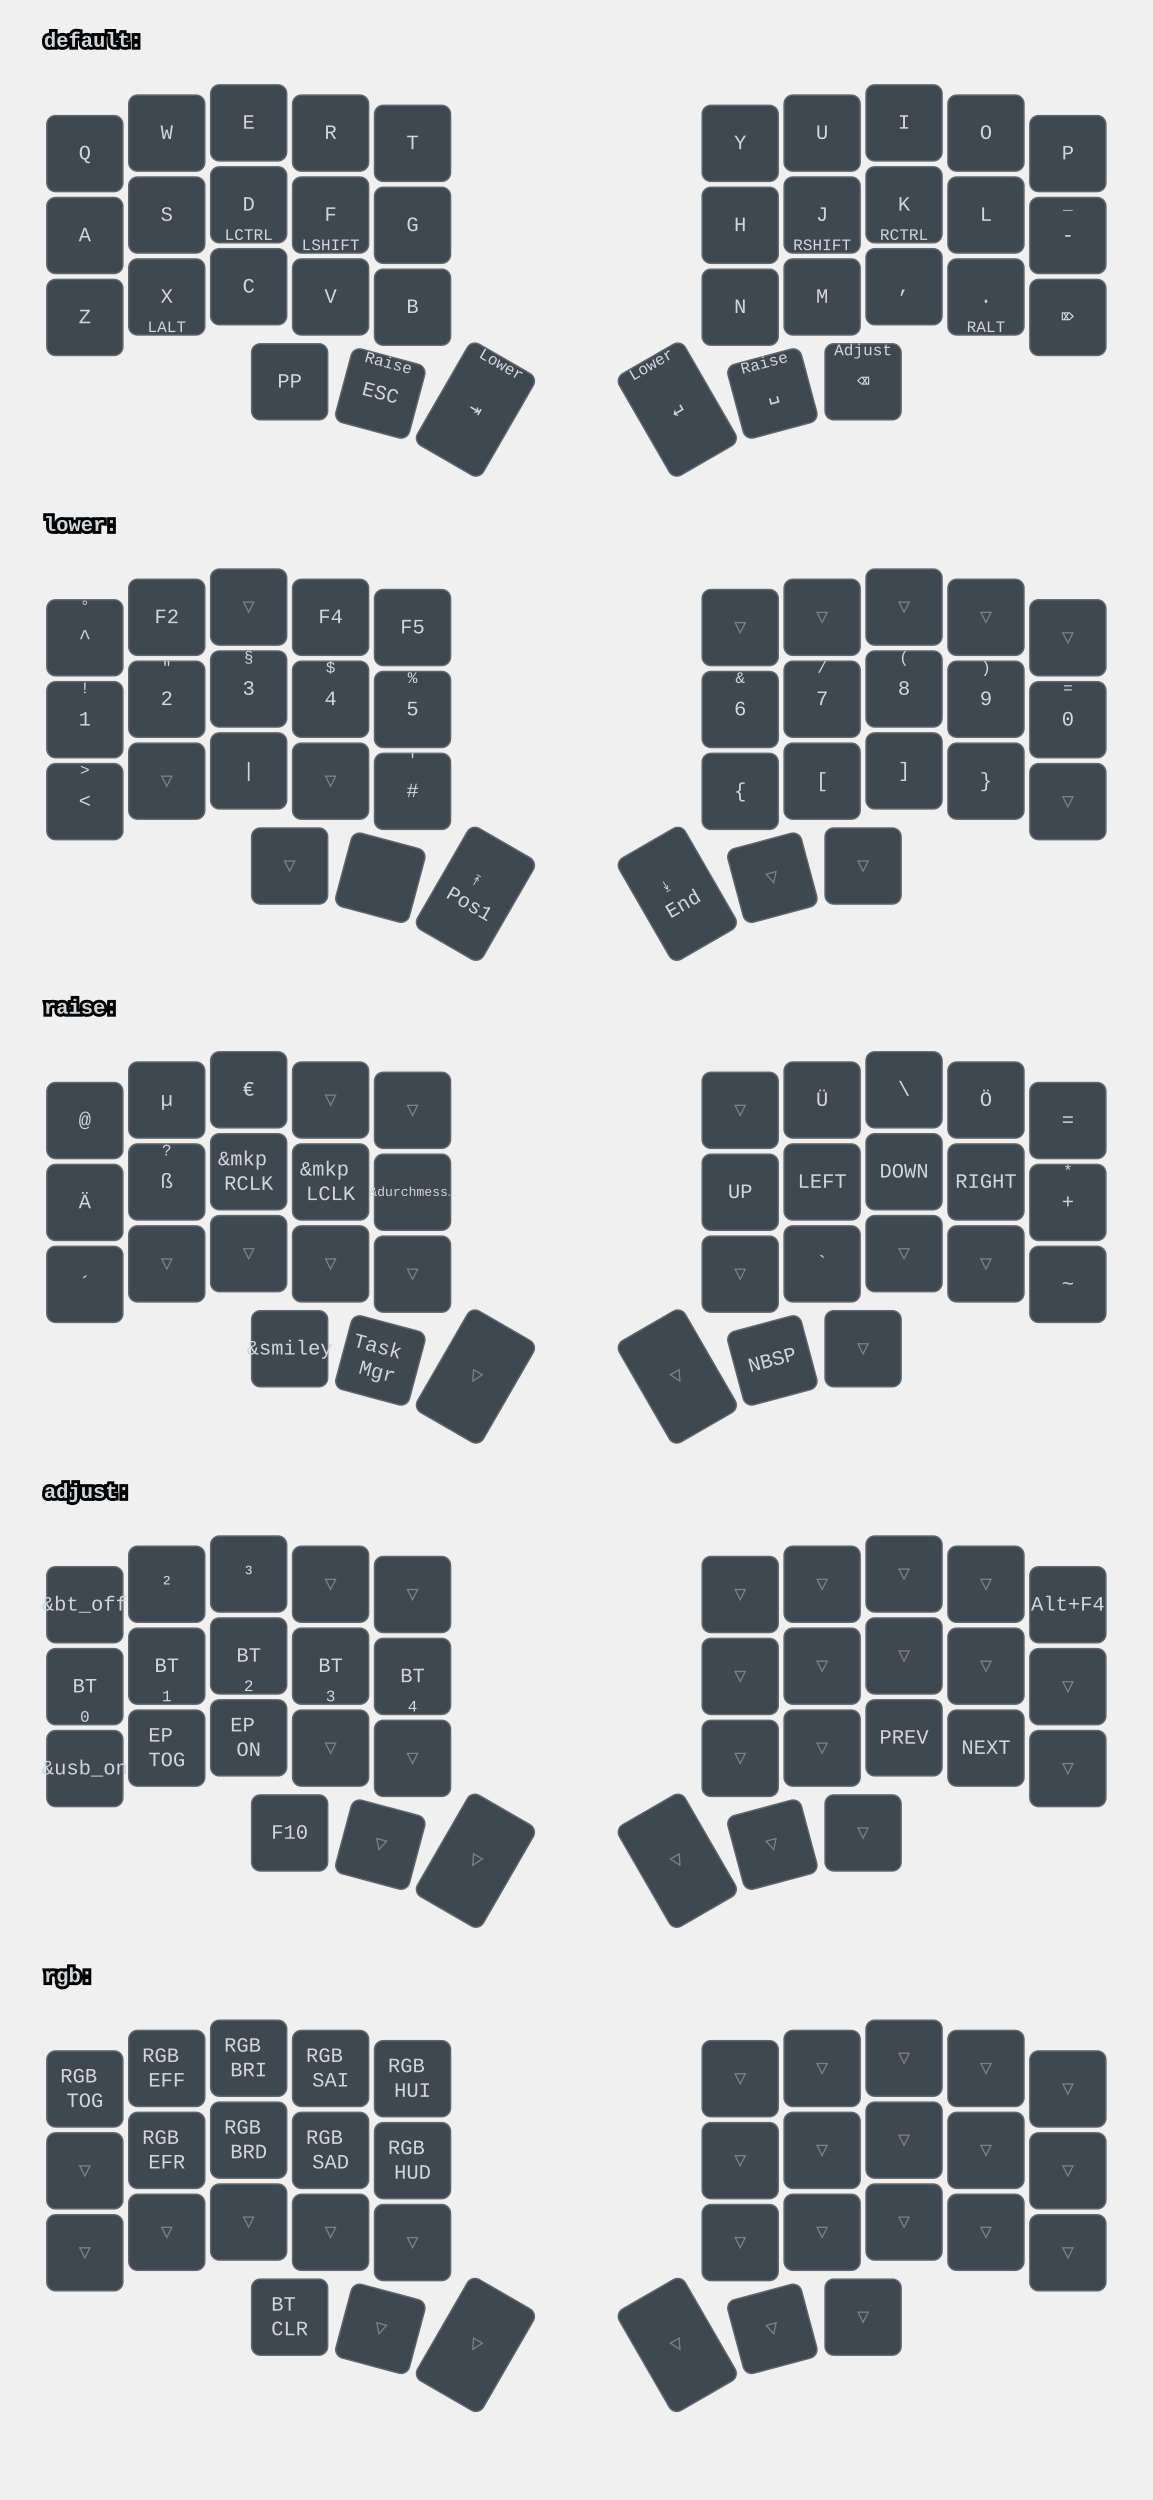
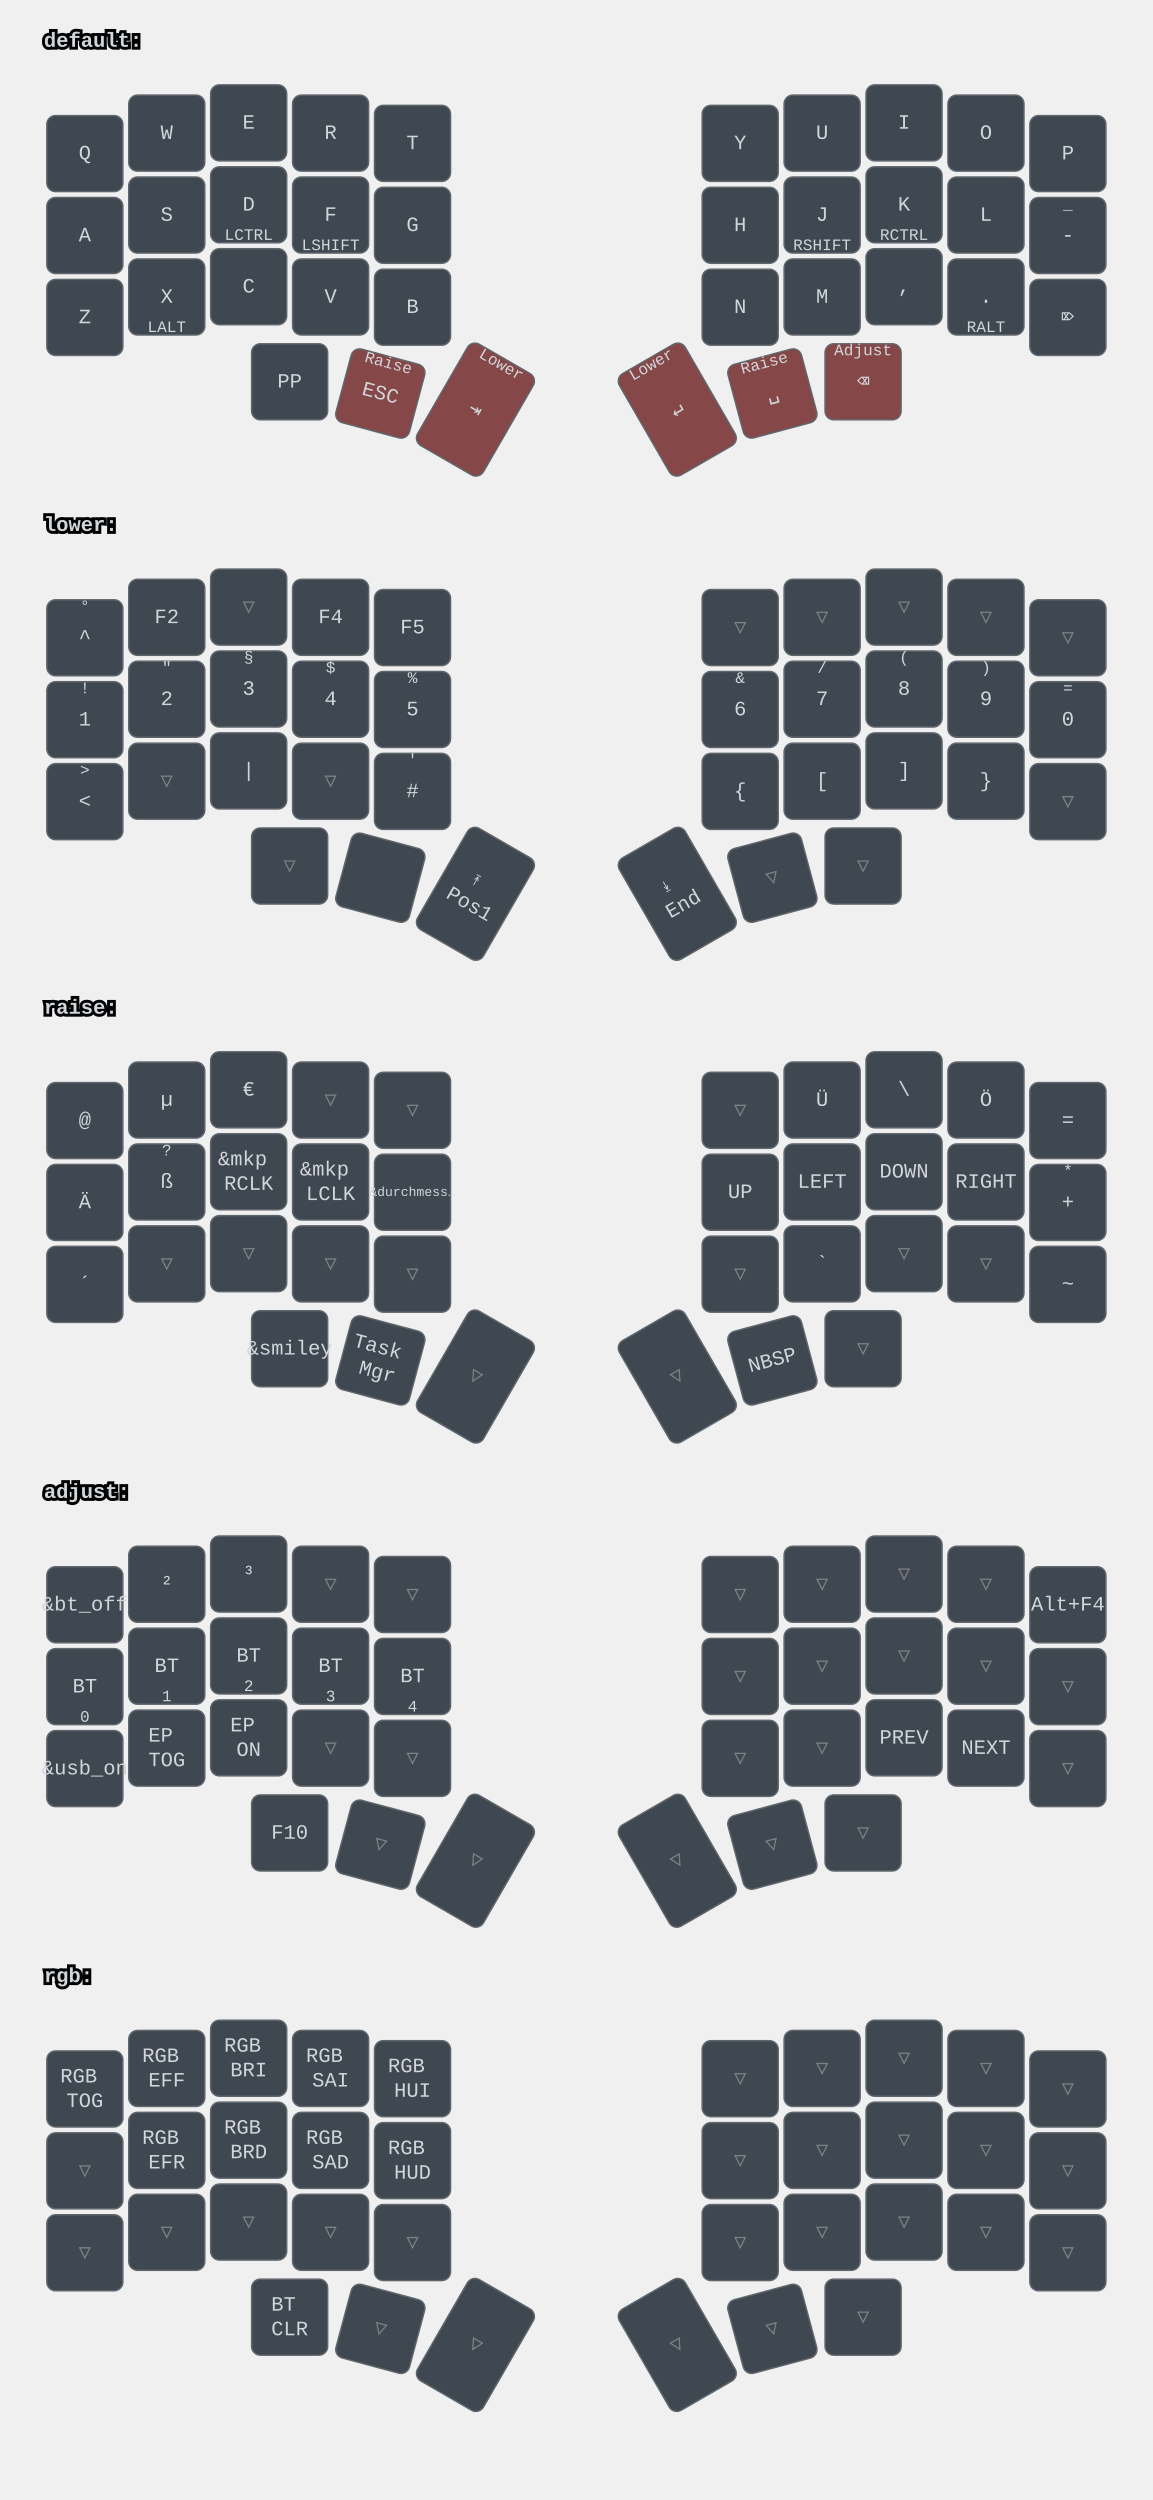
<svg xmlns="http://www.w3.org/2000/svg" xmlns:xlink="http://www.w3.org/1999/xlink" width="788" height="1709" viewBox="0 0 788 1709" class="keymap">
  <defs>/* start glyphs */
<svg id="mdi:microsoft-windows-classic">
      <svg id="mdi-microsoft-windows-classic" viewBox="0 0 24 24">
        <path d="M2.67,5.3V5.91L1.96,6.21V5.6L2.67,5.3M2.67,11.24V11.86L1.96,12.15V11.56L2.67,11.24M2.67,17.27V17.89L1.96,18.18V17.59L2.67,17.27M2.6,7.29V7.84L2.03,8.1V7.56L2.6,7.29M2.6,9.28V9.82L2.03,10.08V9.54L2.6,9.28M2.6,13.31V13.84L2.03,14.1V13.56L2.6,13.31M2.6,15.33V15.87L2.03,16.13V15.6L2.6,15.33M4.5,5.64V6.36L3.5,6.73V6L4.5,5.64M4.5,11.66V12.37L3.5,12.74V12.03L4.5,11.66M4.5,17.7V18.41L3.5,18.81V18.1L4.5,17.7M4.43,7.72V8.38L3.64,8.68V8L4.43,7.72M4.43,9.73V10.37L3.65,10.67V10L4.43,9.73M4.43,13.74V14.38L3.65,14.69V14.03L4.43,13.74M4.43,15.76V16.41L3.65,16.72V16.06L4.43,15.76M6.31,6.09V6.94L5.05,7.43V6.59L6.31,6.09M6.31,12.11V12.96L5.05,13.45V12.61L6.31,12.11M6.31,18.08V18.93L5.05,19.43V18.58L6.31,18.08M6.25,8.18V8.94L5.19,9.34V8.61L6.25,8.18M6.25,10.18V10.93L5.19,11.35V10.6L6.25,10.18M6.25,14.19V14.94L5.19,15.37V14.62L6.25,14.19M6.25,16.14V16.9L5.19,17.32V16.57L6.25,16.14M8.29,6.04V7.16L6.72,7.78V6.67L8.29,6.04M8.29,12.06V13.19L6.72,13.8V12.68L8.29,12.06M8.29,18.03V19.15L6.72,19.77V18.66L8.29,18.03M8.2,8.13V9.16L6.89,9.69V8.66L8.2,8.13M8.2,10.13V11.15L6.89,11.68V10.65L8.2,10.13M8.2,14.15V15.18L6.89,15.7V14.67L8.2,14.15M8.2,16.1V17.12L6.89,17.64V16.63L8.2,16.1M10.34,5.85V7.32L8.61,8V6.56L10.34,5.85M10.34,11.87V13.33L8.61,14.03V12.56L10.34,11.87M10.34,17.84V19.3L8.61,20V18.54L10.34,17.84M10.26,8.05V9.28L8.78,9.87V8.64L10.26,8.05M10.26,9.97V11.2L8.78,11.78V10.56L10.26,9.97M10.26,14.06V15.31L8.78,15.88V14.65L10.26,14.06M10.26,16V17.25L8.78,17.84V16.6L10.26,16M12.45,5.12V7.12L10.59,7.89V6C11.23,5.65 11.85,5.35 12.45,5.12M12.45,7.33V9.06L10.59,9.84V8.1L12.45,7.33M12.45,9.28V11.04L10.59,11.82V10.06L12.45,9.28M12.45,11.25V13L10.59,13.77V12L12.45,11.25M12.45,13.21V15L10.59,15.78V14L12.45,13.21M12.45,15.21V16.96L10.59,17.76V16L12.45,15.21M12.45,17.17V19.04C11.72,19.32 11.1,19.59 10.59,19.84V17.96L12.45,17.17M22.04,5.18V19.23C20.85,18.44 19.37,18.05 17.59,18.05C16.12,18.05 14.47,18.35 12.65,18.96V17.06C13.62,16.69 14.68,16.42 15.84,16.26V11.69C14.86,11.81 13.8,12.15 12.65,12.71V11.4C13.64,10.94 14.71,10.63 15.84,10.46V6C14.82,6.18 13.76,6.53 12.65,7V5.03C14.27,4.34 15.86,4 17.41,4C19.09,4 20.63,4.39 22.04,5.18M20.15,6.41C19.39,6 18.5,5.82 17.42,5.82C17.29,5.82 17.17,5.83 17.05,5.84V10.38L17.46,10.37C18.37,10.37 19.27,10.5 20.15,10.8V6.41M20.15,12.1C19.34,11.74 18.43,11.56 17.44,11.56C17.31,11.56 17.18,11.57 17.05,11.58V16.16H17.46C18.45,16.16 19.35,16.28 20.15,16.53V12.1H20.15Z" />
      </svg>
    </svg>
  </defs>/* end glyphs */
<style>/* inherit to force styles through use tags */
svg path {
    fill: inherit;
}

/* font and background color specifications */
svg.keymap {
    font-family: SFMono-Regular,Consolas,Liberation Mono,Menlo,monospace;
    font-size: 14px;
    font-kerning: normal;
    text-rendering: optimizeLegibility;
    fill: #24292e;
}

/* default key styling */
rect.key {
    fill: #f6f8fa;
}

rect.key, rect.combo {
    stroke: #c9cccf;
    stroke-width: 1;
}

/* default key side styling, only used is draw_key_sides is set */
rect.side {
    filter: brightness(90%);
}

/* color accent for combo boxes */
rect.combo, rect.combo-separate {
    fill: #cdf;
}

/* color accent for held keys */
rect.held, rect.combo.held {
    fill: #fdd;
}

/* color accent for ghost (optional) keys */
rect.ghost, rect.combo.ghost {
    stroke-dasharray: 4, 4;
    stroke-width: 2;
}

text {
    text-anchor: middle;
    dominant-baseline: middle;
}

/* styling for layer labels */
text.label {
    font-weight: bold;
    text-anchor: start;
    stroke: white;
    stroke-width: 4;
    paint-order: stroke;
}

/* styling for optional footer */
text.footer {
    text-anchor: end;
    dominant-baseline: auto;
    stroke: white;
    stroke-width: 4;
    paint-order: stroke;
}

/* styling for combo tap, and key non-tap label text */
text.combo, text.hold, text.shifted, text.left, text.right {
    font-size: 11px;
}

text.hold {
    text-anchor: middle;
    dominant-baseline: auto;
}

text.shifted {
    text-anchor: middle;
    dominant-baseline: hanging;
}

text.left {
    text-anchor: start;
}

text.right {
    text-anchor: end;
}

text.layer-activator {
    text-decoration: underline;
}

/* styling for hold/shifted label text in combo box */
text.combo.hold, text.combo.shifted, text.combo.left, text.combo.right {
    font-size: 8px;
}

/* lighter symbol for transparent keys */
text.trans {
    fill: #7b7e81;
}

/* styling for combo dendrons */
path.combo {
    stroke-width: 1;
    stroke: gray;
    fill: none;
}

/* Start Tabler Icons Cleanup */
/* cannot use height/width with glyphs */
.icon-tabler &gt; path {
    fill: inherit;
    stroke: inherit;
    stroke-width: 2;
}
/* hide tabler's default box */
.icon-tabler &gt; path[stroke="none"][fill="none"] {
    visibility: hidden;
}
/* End Tabler Icons Cleanup */

svg.keymap { fill: #d1d6db; }
rect.key { fill: #3f4750; }
rect.key, rect.combo { stroke: #60666c; }
rect.combo, rect.combo-separate { fill: #1f3d7a; }
rect.held, rect.combo.held { fill: #854747; }
text.label, text.footer { stroke: black; }
text.trans { fill: #7e8184; }
path.combo { stroke: #7f7f7f; }
</style>
  <g transform="translate(30, 0)" class="layer-default">
    <text x="0" y="28" class="label" id="default">default:</text>
    <g transform="translate(0, 56)">
      <g transform="translate(28, 49)" class="key keypos-0">
        <rect rx="6" ry="6" x="-26" y="-26" width="52" height="52" class="key" />
        <text x="0" y="0" class="key tap">Q</text>
      </g>
      <g transform="translate(84, 35)" class="key keypos-1">
        <rect rx="6" ry="6" x="-26" y="-26" width="52" height="52" class="key" />
        <text x="0" y="0" class="key tap">W</text>
      </g>
      <g transform="translate(140, 28)" class="key keypos-2">
        <rect rx="6" ry="6" x="-26" y="-26" width="52" height="52" class="key" />
        <text x="0" y="0" class="key tap">E</text>
      </g>
      <g transform="translate(196, 35)" class="key keypos-3">
        <rect rx="6" ry="6" x="-26" y="-26" width="52" height="52" class="key" />
        <text x="0" y="0" class="key tap">R</text>
      </g>
      <g transform="translate(252, 42)" class="key keypos-4">
        <rect rx="6" ry="6" x="-26" y="-26" width="52" height="52" class="key" />
        <text x="0" y="0" class="key tap">T</text>
      </g>
      <g transform="translate(476, 42)" class="key keypos-5">
        <rect rx="6" ry="6" x="-26" y="-26" width="52" height="52" class="key" />
        <text x="0" y="0" class="key tap">Y</text>
      </g>
      <g transform="translate(532, 35)" class="key keypos-6">
        <rect rx="6" ry="6" x="-26" y="-26" width="52" height="52" class="key" />
        <text x="0" y="0" class="key tap">U</text>
      </g>
      <g transform="translate(588, 28)" class="key keypos-7">
        <rect rx="6" ry="6" x="-26" y="-26" width="52" height="52" class="key" />
        <text x="0" y="0" class="key tap">I</text>
      </g>
      <g transform="translate(644, 35)" class="key keypos-8">
        <rect rx="6" ry="6" x="-26" y="-26" width="52" height="52" class="key" />
        <text x="0" y="0" class="key tap">O</text>
      </g>
      <g transform="translate(700, 49)" class="key keypos-9">
        <rect rx="6" ry="6" x="-26" y="-26" width="52" height="52" class="key" />
        <text x="0" y="0" class="key tap">P</text>
      </g>
      <g transform="translate(28, 105)" class="key keypos-10">
        <rect rx="6" ry="6" x="-26" y="-26" width="52" height="52" class="key" />
        <text x="0" y="0" class="key tap">A</text>
      </g>
      <g transform="translate(84, 91)" class="key keypos-11">
        <rect rx="6" ry="6" x="-26" y="-26" width="52" height="52" class="key" />
        <text x="0" y="0" class="key tap">S</text>
      </g>
      <g transform="translate(140, 84)" class="key keypos-12">
        <rect rx="6" ry="6" x="-26" y="-26" width="52" height="52" class="key" />
        <text x="0" y="0" class="key tap">D</text>
        <text x="0" y="24" class="key hold">LCTRL</text>
      </g>
      <g transform="translate(196, 91)" class="key keypos-13">
        <rect rx="6" ry="6" x="-26" y="-26" width="52" height="52" class="key" />
        <text x="0" y="0" class="key tap">F</text>
        <text x="0" y="24" class="key hold">LSHIFT</text>
      </g>
      <g transform="translate(252, 98)" class="key keypos-14">
        <rect rx="6" ry="6" x="-26" y="-26" width="52" height="52" class="key" />
        <text x="0" y="0" class="key tap">G</text>
      </g>
      <g transform="translate(476, 98)" class="key keypos-15">
        <rect rx="6" ry="6" x="-26" y="-26" width="52" height="52" class="key" />
        <text x="0" y="0" class="key tap">H</text>
      </g>
      <g transform="translate(532, 91)" class="key keypos-16">
        <rect rx="6" ry="6" x="-26" y="-26" width="52" height="52" class="key" />
        <text x="0" y="0" class="key tap">J</text>
        <text x="0" y="24" class="key hold">RSHIFT</text>
      </g>
      <g transform="translate(588, 84)" class="key keypos-17">
        <rect rx="6" ry="6" x="-26" y="-26" width="52" height="52" class="key" />
        <text x="0" y="0" class="key tap">K</text>
        <text x="0" y="24" class="key hold">RCTRL</text>
      </g>
      <g transform="translate(644, 91)" class="key keypos-18">
        <rect rx="6" ry="6" x="-26" y="-26" width="52" height="52" class="key" />
        <text x="0" y="0" class="key tap">L</text>
      </g>
      <g transform="translate(700, 105)" class="key keypos-19">
        <rect rx="6" ry="6" x="-26" y="-26" width="52" height="52" class="key" />
        <text x="0" y="0" class="key tap">-</text>
        <text x="0" y="-24" class="key shifted">_</text>
      </g>
      <g transform="translate(28, 161)" class="key keypos-20">
        <rect rx="6" ry="6" x="-26" y="-26" width="52" height="52" class="key" />
        <text x="0" y="0" class="key tap">Z</text>
      </g>
      <g transform="translate(84, 147)" class="key keypos-21">
        <rect rx="6" ry="6" x="-26" y="-26" width="52" height="52" class="key" />
        <text x="0" y="0" class="key tap">X</text>
        <text x="0" y="24" class="key hold">LALT</text>
      </g>
      <g transform="translate(140, 140)" class="key keypos-22">
        <rect rx="6" ry="6" x="-26" y="-26" width="52" height="52" class="key" />
        <text x="0" y="0" class="key tap">C</text>
      </g>
      <g transform="translate(196, 147)" class="key keypos-23">
        <rect rx="6" ry="6" x="-26" y="-26" width="52" height="52" class="key" />
        <text x="0" y="0" class="key tap">V</text>
      </g>
      <g transform="translate(252, 154)" class="key keypos-24">
        <rect rx="6" ry="6" x="-26" y="-26" width="52" height="52" class="key" />
        <text x="0" y="0" class="key tap">B</text>
      </g>
      <g transform="translate(476, 154)" class="key keypos-25">
        <rect rx="6" ry="6" x="-26" y="-26" width="52" height="52" class="key" />
        <text x="0" y="0" class="key tap">N</text>
      </g>
      <g transform="translate(532, 147)" class="key keypos-26">
        <rect rx="6" ry="6" x="-26" y="-26" width="52" height="52" class="key" />
        <text x="0" y="0" class="key tap">M</text>
      </g>
      <g transform="translate(588, 140)" class="key keypos-27">
        <rect rx="6" ry="6" x="-26" y="-26" width="52" height="52" class="key" />
        <text x="0" y="0" class="key tap">,</text>
      </g>
      <g transform="translate(644, 147)" class="key keypos-28">
        <rect rx="6" ry="6" x="-26" y="-26" width="52" height="52" class="key" />
        <text x="0" y="0" class="key tap">.</text>
        <text x="0" y="24" class="key hold">RALT</text>
      </g>
      <g transform="translate(700, 161)" class="key keypos-29">
        <rect rx="6" ry="6" x="-26" y="-26" width="52" height="52" class="key" />
        <text x="0" y="0" class="key tap">⌦</text>
      </g>
      <g transform="translate(168, 205)" class="key keypos-30">
        <rect rx="6" ry="6" x="-26" y="-26" width="52" height="52" class="key" />
        <text x="0" y="0" class="key tap">PP</text>
      </g>
-       <g transform="translate(230, 213) rotate(15.0)" class="key keypos-31">
-         <rect rx="6" ry="6" x="-26" y="-26" width="52" height="52" class="key" />
-         <text x="0" y="0" class="key tap">ESC</text>
-         <text x="0" y="-24" class="key shifted">Raise</text>
-       </g>
-       <g transform="translate(295, 224) rotate(30.0)" class="key keypos-32">
-         <rect rx="6" ry="6" x="-26" y="-40" width="52" height="80" class="key" />
-         <text x="0" y="0" class="key tap">⇥</text>
-         <text x="0" y="-38" class="key shifted">Lower</text>
-       </g>
-       <g transform="translate(433, 224) rotate(-30.0)" class="key keypos-33">
-         <rect rx="6" ry="6" x="-26" y="-40" width="52" height="80" class="key" />
-         <text x="0" y="0" class="key tap">↵</text>
-         <text x="0" y="-38" class="key shifted">Lower</text>
-       </g>
-       <g transform="translate(498, 213) rotate(-15.0)" class="key keypos-34">
-         <rect rx="6" ry="6" x="-26" y="-26" width="52" height="52" class="key" />
-         <text x="0" y="0" class="key tap">␣</text>
-         <text x="0" y="-24" class="key shifted">Raise</text>
-       </g>
-       <g transform="translate(560, 205)" class="key keypos-35">
-         <rect rx="6" ry="6" x="-26" y="-26" width="52" height="52" class="key" />
-         <text x="0" y="0" class="key tap">⌫</text>
-         <text x="0" y="-24" class="key shifted">Adjust</text>
+       <g transform="translate(230, 213) rotate(15.0)" class="key held keypos-31">
+         <rect rx="6" ry="6" x="-26" y="-26" width="52" height="52" class="key held" />
+         <text x="0" y="0" class="key held tap">ESC</text>
+         <text x="0" y="-24" class="key held shifted">Raise</text>
+       </g>
+       <g transform="translate(295, 224) rotate(30.0)" class="key held keypos-32">
+         <rect rx="6" ry="6" x="-26" y="-40" width="52" height="80" class="key held" />
+         <text x="0" y="0" class="key held tap">⇥</text>
+         <text x="0" y="-38" class="key held shifted">Lower</text>
+       </g>
+       <g transform="translate(433, 224) rotate(-30.0)" class="key held keypos-33">
+         <rect rx="6" ry="6" x="-26" y="-40" width="52" height="80" class="key held" />
+         <text x="0" y="0" class="key held tap">↵</text>
+         <text x="0" y="-38" class="key held shifted">Lower</text>
+       </g>
+       <g transform="translate(498, 213) rotate(-15.0)" class="key held keypos-34">
+         <rect rx="6" ry="6" x="-26" y="-26" width="52" height="52" class="key held" />
+         <text x="0" y="0" class="key held tap">␣</text>
+         <text x="0" y="-24" class="key held shifted">Raise</text>
+       </g>
+       <g transform="translate(560, 205)" class="key held keypos-35">
+         <rect rx="6" ry="6" x="-26" y="-26" width="52" height="52" class="key held" />
+         <text x="0" y="0" class="key held tap">⌫</text>
+         <text x="0" y="-24" class="key held shifted">Adjust</text>
      </g>
    </g>
  </g>
  <g transform="translate(30, 331)" class="layer-lower">
    <text x="0" y="28" class="label" id="lower">lower:</text>
    <g transform="translate(0, 56)">
      <g transform="translate(28, 49)" class="key keypos-0">
        <rect rx="6" ry="6" x="-26" y="-26" width="52" height="52" class="key" />
        <text x="0" y="0" class="key tap">^</text>
        <text x="0" y="-24" class="key shifted">°</text>
      </g>
      <g transform="translate(84, 35)" class="key keypos-1">
        <rect rx="6" ry="6" x="-26" y="-26" width="52" height="52" class="key" />
        <text x="0" y="0" class="key tap">F2</text>
      </g>
      <g transform="translate(140, 28)" class="key trans keypos-2">
        <rect rx="6" ry="6" x="-26" y="-26" width="52" height="52" class="key trans" />
        <text x="0" y="0" class="key trans tap">▽</text>
      </g>
      <g transform="translate(196, 35)" class="key keypos-3">
        <rect rx="6" ry="6" x="-26" y="-26" width="52" height="52" class="key" />
        <text x="0" y="0" class="key tap">F4</text>
      </g>
      <g transform="translate(252, 42)" class="key keypos-4">
        <rect rx="6" ry="6" x="-26" y="-26" width="52" height="52" class="key" />
        <text x="0" y="0" class="key tap">F5</text>
      </g>
      <g transform="translate(476, 42)" class="key trans keypos-5">
        <rect rx="6" ry="6" x="-26" y="-26" width="52" height="52" class="key trans" />
        <text x="0" y="0" class="key trans tap">▽</text>
      </g>
      <g transform="translate(532, 35)" class="key trans keypos-6">
        <rect rx="6" ry="6" x="-26" y="-26" width="52" height="52" class="key trans" />
        <text x="0" y="0" class="key trans tap">▽</text>
      </g>
      <g transform="translate(588, 28)" class="key trans keypos-7">
        <rect rx="6" ry="6" x="-26" y="-26" width="52" height="52" class="key trans" />
        <text x="0" y="0" class="key trans tap">▽</text>
      </g>
      <g transform="translate(644, 35)" class="key trans keypos-8">
        <rect rx="6" ry="6" x="-26" y="-26" width="52" height="52" class="key trans" />
        <text x="0" y="0" class="key trans tap">▽</text>
      </g>
      <g transform="translate(700, 49)" class="key trans keypos-9">
        <rect rx="6" ry="6" x="-26" y="-26" width="52" height="52" class="key trans" />
        <text x="0" y="0" class="key trans tap">▽</text>
      </g>
      <g transform="translate(28, 105)" class="key keypos-10">
        <rect rx="6" ry="6" x="-26" y="-26" width="52" height="52" class="key" />
        <text x="0" y="0" class="key tap">1</text>
        <text x="0" y="-24" class="key shifted">!</text>
      </g>
      <g transform="translate(84, 91)" class="key keypos-11">
        <rect rx="6" ry="6" x="-26" y="-26" width="52" height="52" class="key" />
        <text x="0" y="0" class="key tap">2</text>
        <text x="0" y="-24" class="key shifted">"</text>
      </g>
      <g transform="translate(140, 84)" class="key keypos-12">
        <rect rx="6" ry="6" x="-26" y="-26" width="52" height="52" class="key" />
        <text x="0" y="0" class="key tap">3</text>
        <text x="0" y="-24" class="key shifted">§</text>
      </g>
      <g transform="translate(196, 91)" class="key keypos-13">
        <rect rx="6" ry="6" x="-26" y="-26" width="52" height="52" class="key" />
        <text x="0" y="0" class="key tap">4</text>
        <text x="0" y="-24" class="key shifted">$</text>
      </g>
      <g transform="translate(252, 98)" class="key keypos-14">
        <rect rx="6" ry="6" x="-26" y="-26" width="52" height="52" class="key" />
        <text x="0" y="0" class="key tap">5</text>
        <text x="0" y="-24" class="key shifted">%</text>
      </g>
      <g transform="translate(476, 98)" class="key keypos-15">
        <rect rx="6" ry="6" x="-26" y="-26" width="52" height="52" class="key" />
        <text x="0" y="0" class="key tap">6</text>
        <text x="0" y="-24" class="key shifted">&amp;</text>
      </g>
      <g transform="translate(532, 91)" class="key keypos-16">
        <rect rx="6" ry="6" x="-26" y="-26" width="52" height="52" class="key" />
        <text x="0" y="0" class="key tap">7</text>
        <text x="0" y="-24" class="key shifted">/</text>
      </g>
      <g transform="translate(588, 84)" class="key keypos-17">
        <rect rx="6" ry="6" x="-26" y="-26" width="52" height="52" class="key" />
        <text x="0" y="0" class="key tap">8</text>
        <text x="0" y="-24" class="key shifted">(</text>
      </g>
      <g transform="translate(644, 91)" class="key keypos-18">
        <rect rx="6" ry="6" x="-26" y="-26" width="52" height="52" class="key" />
        <text x="0" y="0" class="key tap">9</text>
        <text x="0" y="-24" class="key shifted">)</text>
      </g>
      <g transform="translate(700, 105)" class="key keypos-19">
        <rect rx="6" ry="6" x="-26" y="-26" width="52" height="52" class="key" />
        <text x="0" y="0" class="key tap">0</text>
        <text x="0" y="-24" class="key shifted">=</text>
      </g>
      <g transform="translate(28, 161)" class="key keypos-20">
        <rect rx="6" ry="6" x="-26" y="-26" width="52" height="52" class="key" />
        <text x="0" y="0" class="key tap">&lt;</text>
        <text x="0" y="-24" class="key shifted">&gt;</text>
      </g>
      <g transform="translate(84, 147)" class="key trans keypos-21">
        <rect rx="6" ry="6" x="-26" y="-26" width="52" height="52" class="key trans" />
        <text x="0" y="0" class="key trans tap">▽</text>
      </g>
      <g transform="translate(140, 140)" class="key keypos-22">
        <rect rx="6" ry="6" x="-26" y="-26" width="52" height="52" class="key" />
        <text x="0" y="0" class="key tap">|</text>
      </g>
      <g transform="translate(196, 147)" class="key trans keypos-23">
        <rect rx="6" ry="6" x="-26" y="-26" width="52" height="52" class="key trans" />
        <text x="0" y="0" class="key trans tap">▽</text>
      </g>
      <g transform="translate(252, 154)" class="key keypos-24">
        <rect rx="6" ry="6" x="-26" y="-26" width="52" height="52" class="key" />
        <text x="0" y="0" class="key tap">#</text>
        <text x="0" y="-24" class="key shifted">'</text>
      </g>
      <g transform="translate(476, 154)" class="key keypos-25">
        <rect rx="6" ry="6" x="-26" y="-26" width="52" height="52" class="key" />
        <text x="0" y="0" class="key tap">{</text>
      </g>
      <g transform="translate(532, 147)" class="key keypos-26">
        <rect rx="6" ry="6" x="-26" y="-26" width="52" height="52" class="key" />
        <text x="0" y="0" class="key tap">[</text>
      </g>
      <g transform="translate(588, 140)" class="key keypos-27">
        <rect rx="6" ry="6" x="-26" y="-26" width="52" height="52" class="key" />
        <text x="0" y="0" class="key tap">]</text>
      </g>
      <g transform="translate(644, 147)" class="key keypos-28">
        <rect rx="6" ry="6" x="-26" y="-26" width="52" height="52" class="key" />
        <text x="0" y="0" class="key tap">}</text>
      </g>
      <g transform="translate(700, 161)" class="key trans keypos-29">
        <rect rx="6" ry="6" x="-26" y="-26" width="52" height="52" class="key trans" />
        <text x="0" y="0" class="key trans tap">▽</text>
      </g>
      <g transform="translate(168, 205)" class="key trans keypos-30">
        <rect rx="6" ry="6" x="-26" y="-26" width="52" height="52" class="key trans" />
        <text x="0" y="0" class="key trans tap">▽</text>
      </g>
      <g transform="translate(230, 213) rotate(15.0)" class="key keypos-31">
        <rect rx="6" ry="6" x="-26" y="-26" width="52" height="52" class="key" />
        <use href="#mdi:microsoft-windows-classic" xlink:href="#mdi:microsoft-windows-classic" x="-7" y="-7" height="14" width="14.0" class="key tap glyph mdi:microsoft-windows-classic" />
      </g>
      <g transform="translate(295, 224) rotate(30.0)" class="key keypos-32">
        <rect rx="6" ry="6" x="-26" y="-40" width="52" height="80" class="key" />
        <text x="0" y="0" class="key tap">
          <tspan x="0" dy="-0.6em">⤒</tspan>
          <tspan x="0" dy="1.2em">Pos1</tspan>
        </text>
      </g>
      <g transform="translate(433, 224) rotate(-30.0)" class="key keypos-33">
        <rect rx="6" ry="6" x="-26" y="-40" width="52" height="80" class="key" />
        <text x="0" y="0" class="key tap">
          <tspan x="0" dy="-0.6em">⤓</tspan>
          <tspan x="0" dy="1.2em">End</tspan>
        </text>
      </g>
      <g transform="translate(498, 213) rotate(-15.0)" class="key trans keypos-34">
        <rect rx="6" ry="6" x="-26" y="-26" width="52" height="52" class="key trans" />
        <text x="0" y="0" class="key trans tap">▽</text>
      </g>
      <g transform="translate(560, 205)" class="key trans keypos-35">
        <rect rx="6" ry="6" x="-26" y="-26" width="52" height="52" class="key trans" />
        <text x="0" y="0" class="key trans tap">▽</text>
      </g>
    </g>
  </g>
  <g transform="translate(30, 661)" class="layer-raise">
    <text x="0" y="28" class="label" id="raise">raise:</text>
    <g transform="translate(0, 56)">
      <g transform="translate(28, 49)" class="key keypos-0">
        <rect rx="6" ry="6" x="-26" y="-26" width="52" height="52" class="key" />
        <text x="0" y="0" class="key tap">@</text>
      </g>
      <g transform="translate(84, 35)" class="key keypos-1">
        <rect rx="6" ry="6" x="-26" y="-26" width="52" height="52" class="key" />
        <text x="0" y="0" class="key tap">µ</text>
      </g>
      <g transform="translate(140, 28)" class="key keypos-2">
        <rect rx="6" ry="6" x="-26" y="-26" width="52" height="52" class="key" />
        <text x="0" y="0" class="key tap">€</text>
      </g>
      <g transform="translate(196, 35)" class="key trans keypos-3">
        <rect rx="6" ry="6" x="-26" y="-26" width="52" height="52" class="key trans" />
        <text x="0" y="0" class="key trans tap">▽</text>
      </g>
      <g transform="translate(252, 42)" class="key trans keypos-4">
        <rect rx="6" ry="6" x="-26" y="-26" width="52" height="52" class="key trans" />
        <text x="0" y="0" class="key trans tap">▽</text>
      </g>
      <g transform="translate(476, 42)" class="key trans keypos-5">
        <rect rx="6" ry="6" x="-26" y="-26" width="52" height="52" class="key trans" />
        <text x="0" y="0" class="key trans tap">▽</text>
      </g>
      <g transform="translate(532, 35)" class="key keypos-6">
        <rect rx="6" ry="6" x="-26" y="-26" width="52" height="52" class="key" />
        <text x="0" y="0" class="key tap">Ü</text>
      </g>
      <g transform="translate(588, 28)" class="key keypos-7">
        <rect rx="6" ry="6" x="-26" y="-26" width="52" height="52" class="key" />
        <text x="0" y="0" class="key tap">\</text>
      </g>
      <g transform="translate(644, 35)" class="key keypos-8">
        <rect rx="6" ry="6" x="-26" y="-26" width="52" height="52" class="key" />
        <text x="0" y="0" class="key tap">Ö</text>
      </g>
      <g transform="translate(700, 49)" class="key keypos-9">
        <rect rx="6" ry="6" x="-26" y="-26" width="52" height="52" class="key" />
        <text x="0" y="0" class="key tap">=</text>
      </g>
      <g transform="translate(28, 105)" class="key keypos-10">
        <rect rx="6" ry="6" x="-26" y="-26" width="52" height="52" class="key" />
        <text x="0" y="0" class="key tap">Ä</text>
      </g>
      <g transform="translate(84, 91)" class="key keypos-11">
        <rect rx="6" ry="6" x="-26" y="-26" width="52" height="52" class="key" />
        <text x="0" y="0" class="key tap">ß</text>
        <text x="0" y="-24" class="key shifted">?</text>
      </g>
      <g transform="translate(140, 84)" class="key keypos-12">
        <rect rx="6" ry="6" x="-26" y="-26" width="52" height="52" class="key" />
        <text x="0" y="0" class="key tap">
          <tspan x="0" dy="-0.6em">&amp;mkp</tspan>
          <tspan x="0" dy="1.2em">RCLK</tspan>
        </text>
      </g>
      <g transform="translate(196, 91)" class="key keypos-13">
        <rect rx="6" ry="6" x="-26" y="-26" width="52" height="52" class="key" />
        <text x="0" y="0" class="key tap">
          <tspan x="0" dy="-0.6em">&amp;mkp</tspan>
          <tspan x="0" dy="1.2em">LCLK</tspan>
        </text>
      </g>
      <g transform="translate(252, 98)" class="key keypos-14">
        <rect rx="6" ry="6" x="-26" y="-26" width="52" height="52" class="key" />
        <text x="0" y="0" class="key tap">
          <tspan style="font-size: 64%">&amp;durchmess…</tspan>
        </text>
      </g>
      <g transform="translate(476, 98)" class="key keypos-15">
        <rect rx="6" ry="6" x="-26" y="-26" width="52" height="52" class="key" />
        <text x="0" y="0" class="key tap">UP</text>
      </g>
      <g transform="translate(532, 91)" class="key keypos-16">
        <rect rx="6" ry="6" x="-26" y="-26" width="52" height="52" class="key" />
        <text x="0" y="0" class="key tap">LEFT</text>
      </g>
      <g transform="translate(588, 84)" class="key keypos-17">
        <rect rx="6" ry="6" x="-26" y="-26" width="52" height="52" class="key" />
        <text x="0" y="0" class="key tap">DOWN</text>
      </g>
      <g transform="translate(644, 91)" class="key keypos-18">
        <rect rx="6" ry="6" x="-26" y="-26" width="52" height="52" class="key" />
        <text x="0" y="0" class="key tap">RIGHT</text>
      </g>
      <g transform="translate(700, 105)" class="key keypos-19">
        <rect rx="6" ry="6" x="-26" y="-26" width="52" height="52" class="key" />
        <text x="0" y="0" class="key tap">+</text>
        <text x="0" y="-24" class="key shifted">*</text>
      </g>
      <g transform="translate(28, 161)" class="key keypos-20">
        <rect rx="6" ry="6" x="-26" y="-26" width="52" height="52" class="key" />
        <text x="0" y="0" class="key tap">´</text>
      </g>
      <g transform="translate(84, 147)" class="key trans keypos-21">
        <rect rx="6" ry="6" x="-26" y="-26" width="52" height="52" class="key trans" />
        <text x="0" y="0" class="key trans tap">▽</text>
      </g>
      <g transform="translate(140, 140)" class="key trans keypos-22">
        <rect rx="6" ry="6" x="-26" y="-26" width="52" height="52" class="key trans" />
        <text x="0" y="0" class="key trans tap">▽</text>
      </g>
      <g transform="translate(196, 147)" class="key trans keypos-23">
        <rect rx="6" ry="6" x="-26" y="-26" width="52" height="52" class="key trans" />
        <text x="0" y="0" class="key trans tap">▽</text>
      </g>
      <g transform="translate(252, 154)" class="key trans keypos-24">
        <rect rx="6" ry="6" x="-26" y="-26" width="52" height="52" class="key trans" />
        <text x="0" y="0" class="key trans tap">▽</text>
      </g>
      <g transform="translate(476, 154)" class="key trans keypos-25">
        <rect rx="6" ry="6" x="-26" y="-26" width="52" height="52" class="key trans" />
        <text x="0" y="0" class="key trans tap">▽</text>
      </g>
      <g transform="translate(532, 147)" class="key keypos-26">
        <rect rx="6" ry="6" x="-26" y="-26" width="52" height="52" class="key" />
        <text x="0" y="0" class="key tap">`</text>
      </g>
      <g transform="translate(588, 140)" class="key trans keypos-27">
        <rect rx="6" ry="6" x="-26" y="-26" width="52" height="52" class="key trans" />
        <text x="0" y="0" class="key trans tap">▽</text>
      </g>
      <g transform="translate(644, 147)" class="key trans keypos-28">
        <rect rx="6" ry="6" x="-26" y="-26" width="52" height="52" class="key trans" />
        <text x="0" y="0" class="key trans tap">▽</text>
      </g>
      <g transform="translate(700, 161)" class="key keypos-29">
        <rect rx="6" ry="6" x="-26" y="-26" width="52" height="52" class="key" />
        <text x="0" y="0" class="key tap">~</text>
      </g>
      <g transform="translate(168, 205)" class="key keypos-30">
        <rect rx="6" ry="6" x="-26" y="-26" width="52" height="52" class="key" />
        <text x="0" y="0" class="key tap">&amp;smiley</text>
      </g>
      <g transform="translate(230, 213) rotate(15.0)" class="key keypos-31">
        <rect rx="6" ry="6" x="-26" y="-26" width="52" height="52" class="key" />
        <text x="0" y="0" class="key tap">
          <tspan x="0" dy="-0.6em">Task</tspan>
          <tspan x="0" dy="1.2em">Mgr</tspan>
        </text>
      </g>
      <g transform="translate(295, 224) rotate(30.0)" class="key trans keypos-32">
        <rect rx="6" ry="6" x="-26" y="-40" width="52" height="80" class="key trans" />
        <text x="0" y="0" class="key trans tap">▽</text>
      </g>
      <g transform="translate(433, 224) rotate(-30.0)" class="key trans keypos-33">
        <rect rx="6" ry="6" x="-26" y="-40" width="52" height="80" class="key trans" />
        <text x="0" y="0" class="key trans tap">▽</text>
      </g>
      <g transform="translate(498, 213) rotate(-15.0)" class="key keypos-34">
        <rect rx="6" ry="6" x="-26" y="-26" width="52" height="52" class="key" />
        <text x="0" y="0" class="key tap">NBSP</text>
      </g>
      <g transform="translate(560, 205)" class="key trans keypos-35">
        <rect rx="6" ry="6" x="-26" y="-26" width="52" height="52" class="key trans" />
        <text x="0" y="0" class="key trans tap">▽</text>
      </g>
    </g>
  </g>
  <g transform="translate(30, 992)" class="layer-adjust">
    <text x="0" y="28" class="label" id="adjust">adjust:</text>
    <g transform="translate(0, 56)">
      <g transform="translate(28, 49)" class="key keypos-0">
        <rect rx="6" ry="6" x="-26" y="-26" width="52" height="52" class="key" />
        <text x="0" y="0" class="key tap">&amp;bt_off</text>
      </g>
      <g transform="translate(84, 35)" class="key keypos-1">
        <rect rx="6" ry="6" x="-26" y="-26" width="52" height="52" class="key" />
        <text x="0" y="0" class="key tap">²</text>
      </g>
      <g transform="translate(140, 28)" class="key keypos-2">
        <rect rx="6" ry="6" x="-26" y="-26" width="52" height="52" class="key" />
        <text x="0" y="0" class="key tap">³</text>
      </g>
      <g transform="translate(196, 35)" class="key trans keypos-3">
        <rect rx="6" ry="6" x="-26" y="-26" width="52" height="52" class="key trans" />
        <text x="0" y="0" class="key trans tap">▽</text>
      </g>
      <g transform="translate(252, 42)" class="key trans keypos-4">
        <rect rx="6" ry="6" x="-26" y="-26" width="52" height="52" class="key trans" />
        <text x="0" y="0" class="key trans tap">▽</text>
      </g>
      <g transform="translate(476, 42)" class="key trans keypos-5">
        <rect rx="6" ry="6" x="-26" y="-26" width="52" height="52" class="key trans" />
        <text x="0" y="0" class="key trans tap">▽</text>
      </g>
      <g transform="translate(532, 35)" class="key trans keypos-6">
        <rect rx="6" ry="6" x="-26" y="-26" width="52" height="52" class="key trans" />
        <text x="0" y="0" class="key trans tap">▽</text>
      </g>
      <g transform="translate(588, 28)" class="key trans keypos-7">
        <rect rx="6" ry="6" x="-26" y="-26" width="52" height="52" class="key trans" />
        <text x="0" y="0" class="key trans tap">▽</text>
      </g>
      <g transform="translate(644, 35)" class="key trans keypos-8">
        <rect rx="6" ry="6" x="-26" y="-26" width="52" height="52" class="key trans" />
        <text x="0" y="0" class="key trans tap">▽</text>
      </g>
      <g transform="translate(700, 49)" class="key keypos-9">
        <rect rx="6" ry="6" x="-26" y="-26" width="52" height="52" class="key" />
        <text x="0" y="0" class="key tap">Alt+F4</text>
      </g>
      <g transform="translate(28, 105)" class="key keypos-10">
        <rect rx="6" ry="6" x="-26" y="-26" width="52" height="52" class="key" />
        <text x="0" y="0" class="key tap">BT</text>
        <text x="0" y="24" class="key hold">0</text>
      </g>
      <g transform="translate(84, 91)" class="key keypos-11">
        <rect rx="6" ry="6" x="-26" y="-26" width="52" height="52" class="key" />
        <text x="0" y="0" class="key tap">BT</text>
        <text x="0" y="24" class="key hold">1</text>
      </g>
      <g transform="translate(140, 84)" class="key keypos-12">
        <rect rx="6" ry="6" x="-26" y="-26" width="52" height="52" class="key" />
        <text x="0" y="0" class="key tap">BT</text>
        <text x="0" y="24" class="key hold">2</text>
      </g>
      <g transform="translate(196, 91)" class="key keypos-13">
        <rect rx="6" ry="6" x="-26" y="-26" width="52" height="52" class="key" />
        <text x="0" y="0" class="key tap">BT</text>
        <text x="0" y="24" class="key hold">3</text>
      </g>
      <g transform="translate(252, 98)" class="key keypos-14">
        <rect rx="6" ry="6" x="-26" y="-26" width="52" height="52" class="key" />
        <text x="0" y="0" class="key tap">BT</text>
        <text x="0" y="24" class="key hold">4</text>
      </g>
      <g transform="translate(476, 98)" class="key trans keypos-15">
        <rect rx="6" ry="6" x="-26" y="-26" width="52" height="52" class="key trans" />
        <text x="0" y="0" class="key trans tap">▽</text>
      </g>
      <g transform="translate(532, 91)" class="key trans keypos-16">
        <rect rx="6" ry="6" x="-26" y="-26" width="52" height="52" class="key trans" />
        <text x="0" y="0" class="key trans tap">▽</text>
      </g>
      <g transform="translate(588, 84)" class="key trans keypos-17">
        <rect rx="6" ry="6" x="-26" y="-26" width="52" height="52" class="key trans" />
        <text x="0" y="0" class="key trans tap">▽</text>
      </g>
      <g transform="translate(644, 91)" class="key trans keypos-18">
        <rect rx="6" ry="6" x="-26" y="-26" width="52" height="52" class="key trans" />
        <text x="0" y="0" class="key trans tap">▽</text>
      </g>
      <g transform="translate(700, 105)" class="key trans keypos-19">
        <rect rx="6" ry="6" x="-26" y="-26" width="52" height="52" class="key trans" />
        <text x="0" y="0" class="key trans tap">▽</text>
      </g>
      <g transform="translate(28, 161)" class="key keypos-20">
        <rect rx="6" ry="6" x="-26" y="-26" width="52" height="52" class="key" />
        <text x="0" y="0" class="key tap">&amp;usb_on</text>
      </g>
      <g transform="translate(84, 147)" class="key keypos-21">
        <rect rx="6" ry="6" x="-26" y="-26" width="52" height="52" class="key" />
        <text x="0" y="0" class="key tap">
          <tspan x="0" dy="-0.6em">EP</tspan>
          <tspan x="0" dy="1.2em">TOG</tspan>
        </text>
      </g>
      <g transform="translate(140, 140)" class="key keypos-22">
        <rect rx="6" ry="6" x="-26" y="-26" width="52" height="52" class="key" />
        <text x="0" y="0" class="key tap">
          <tspan x="0" dy="-0.6em">EP</tspan>
          <tspan x="0" dy="1.2em">ON</tspan>
        </text>
      </g>
      <g transform="translate(196, 147)" class="key trans keypos-23">
        <rect rx="6" ry="6" x="-26" y="-26" width="52" height="52" class="key trans" />
        <text x="0" y="0" class="key trans tap">▽</text>
      </g>
      <g transform="translate(252, 154)" class="key trans keypos-24">
        <rect rx="6" ry="6" x="-26" y="-26" width="52" height="52" class="key trans" />
        <text x="0" y="0" class="key trans tap">▽</text>
      </g>
      <g transform="translate(476, 154)" class="key trans keypos-25">
        <rect rx="6" ry="6" x="-26" y="-26" width="52" height="52" class="key trans" />
        <text x="0" y="0" class="key trans tap">▽</text>
      </g>
      <g transform="translate(532, 147)" class="key trans keypos-26">
        <rect rx="6" ry="6" x="-26" y="-26" width="52" height="52" class="key trans" />
        <text x="0" y="0" class="key trans tap">▽</text>
      </g>
      <g transform="translate(588, 140)" class="key keypos-27">
        <rect rx="6" ry="6" x="-26" y="-26" width="52" height="52" class="key" />
        <text x="0" y="0" class="key tap">PREV</text>
      </g>
      <g transform="translate(644, 147)" class="key keypos-28">
        <rect rx="6" ry="6" x="-26" y="-26" width="52" height="52" class="key" />
        <text x="0" y="0" class="key tap">NEXT</text>
      </g>
      <g transform="translate(700, 161)" class="key trans keypos-29">
        <rect rx="6" ry="6" x="-26" y="-26" width="52" height="52" class="key trans" />
        <text x="0" y="0" class="key trans tap">▽</text>
      </g>
      <g transform="translate(168, 205)" class="key keypos-30">
        <rect rx="6" ry="6" x="-26" y="-26" width="52" height="52" class="key" />
        <text x="0" y="0" class="key tap">F10</text>
      </g>
      <g transform="translate(230, 213) rotate(15.0)" class="key trans keypos-31">
        <rect rx="6" ry="6" x="-26" y="-26" width="52" height="52" class="key trans" />
        <text x="0" y="0" class="key trans tap">▽</text>
      </g>
      <g transform="translate(295, 224) rotate(30.0)" class="key trans keypos-32">
        <rect rx="6" ry="6" x="-26" y="-40" width="52" height="80" class="key trans" />
        <text x="0" y="0" class="key trans tap">▽</text>
      </g>
      <g transform="translate(433, 224) rotate(-30.0)" class="key trans keypos-33">
        <rect rx="6" ry="6" x="-26" y="-40" width="52" height="80" class="key trans" />
        <text x="0" y="0" class="key trans tap">▽</text>
      </g>
      <g transform="translate(498, 213) rotate(-15.0)" class="key trans keypos-34">
        <rect rx="6" ry="6" x="-26" y="-26" width="52" height="52" class="key trans" />
        <text x="0" y="0" class="key trans tap">▽</text>
      </g>
      <g transform="translate(560, 205)" class="key trans keypos-35">
        <rect rx="6" ry="6" x="-26" y="-26" width="52" height="52" class="key trans" />
        <text x="0" y="0" class="key trans tap">▽</text>
      </g>
    </g>
  </g>
  <g transform="translate(30, 1323)" class="layer-rgb">
    <text x="0" y="28" class="label" id="rgb">rgb:</text>
    <g transform="translate(0, 56)">
      <g transform="translate(28, 49)" class="key keypos-0">
        <rect rx="6" ry="6" x="-26" y="-26" width="52" height="52" class="key" />
        <text x="0" y="0" class="key tap">
          <tspan x="0" dy="-0.6em">RGB</tspan>
          <tspan x="0" dy="1.2em">TOG</tspan>
        </text>
      </g>
      <g transform="translate(84, 35)" class="key keypos-1">
        <rect rx="6" ry="6" x="-26" y="-26" width="52" height="52" class="key" />
        <text x="0" y="0" class="key tap">
          <tspan x="0" dy="-0.6em">RGB</tspan>
          <tspan x="0" dy="1.2em">EFF</tspan>
        </text>
      </g>
      <g transform="translate(140, 28)" class="key keypos-2">
        <rect rx="6" ry="6" x="-26" y="-26" width="52" height="52" class="key" />
        <text x="0" y="0" class="key tap">
          <tspan x="0" dy="-0.6em">RGB</tspan>
          <tspan x="0" dy="1.2em">BRI</tspan>
        </text>
      </g>
      <g transform="translate(196, 35)" class="key keypos-3">
        <rect rx="6" ry="6" x="-26" y="-26" width="52" height="52" class="key" />
        <text x="0" y="0" class="key tap">
          <tspan x="0" dy="-0.6em">RGB</tspan>
          <tspan x="0" dy="1.2em">SAI</tspan>
        </text>
      </g>
      <g transform="translate(252, 42)" class="key keypos-4">
        <rect rx="6" ry="6" x="-26" y="-26" width="52" height="52" class="key" />
        <text x="0" y="0" class="key tap">
          <tspan x="0" dy="-0.6em">RGB</tspan>
          <tspan x="0" dy="1.2em">HUI</tspan>
        </text>
      </g>
      <g transform="translate(476, 42)" class="key trans keypos-5">
        <rect rx="6" ry="6" x="-26" y="-26" width="52" height="52" class="key trans" />
        <text x="0" y="0" class="key trans tap">▽</text>
      </g>
      <g transform="translate(532, 35)" class="key trans keypos-6">
        <rect rx="6" ry="6" x="-26" y="-26" width="52" height="52" class="key trans" />
        <text x="0" y="0" class="key trans tap">▽</text>
      </g>
      <g transform="translate(588, 28)" class="key trans keypos-7">
        <rect rx="6" ry="6" x="-26" y="-26" width="52" height="52" class="key trans" />
        <text x="0" y="0" class="key trans tap">▽</text>
      </g>
      <g transform="translate(644, 35)" class="key trans keypos-8">
        <rect rx="6" ry="6" x="-26" y="-26" width="52" height="52" class="key trans" />
        <text x="0" y="0" class="key trans tap">▽</text>
      </g>
      <g transform="translate(700, 49)" class="key trans keypos-9">
        <rect rx="6" ry="6" x="-26" y="-26" width="52" height="52" class="key trans" />
        <text x="0" y="0" class="key trans tap">▽</text>
      </g>
      <g transform="translate(28, 105)" class="key trans keypos-10">
        <rect rx="6" ry="6" x="-26" y="-26" width="52" height="52" class="key trans" />
        <text x="0" y="0" class="key trans tap">▽</text>
      </g>
      <g transform="translate(84, 91)" class="key keypos-11">
        <rect rx="6" ry="6" x="-26" y="-26" width="52" height="52" class="key" />
        <text x="0" y="0" class="key tap">
          <tspan x="0" dy="-0.6em">RGB</tspan>
          <tspan x="0" dy="1.2em">EFR</tspan>
        </text>
      </g>
      <g transform="translate(140, 84)" class="key keypos-12">
        <rect rx="6" ry="6" x="-26" y="-26" width="52" height="52" class="key" />
        <text x="0" y="0" class="key tap">
          <tspan x="0" dy="-0.6em">RGB</tspan>
          <tspan x="0" dy="1.2em">BRD</tspan>
        </text>
      </g>
      <g transform="translate(196, 91)" class="key keypos-13">
        <rect rx="6" ry="6" x="-26" y="-26" width="52" height="52" class="key" />
        <text x="0" y="0" class="key tap">
          <tspan x="0" dy="-0.6em">RGB</tspan>
          <tspan x="0" dy="1.2em">SAD</tspan>
        </text>
      </g>
      <g transform="translate(252, 98)" class="key keypos-14">
        <rect rx="6" ry="6" x="-26" y="-26" width="52" height="52" class="key" />
        <text x="0" y="0" class="key tap">
          <tspan x="0" dy="-0.6em">RGB</tspan>
          <tspan x="0" dy="1.2em">HUD</tspan>
        </text>
      </g>
      <g transform="translate(476, 98)" class="key trans keypos-15">
        <rect rx="6" ry="6" x="-26" y="-26" width="52" height="52" class="key trans" />
        <text x="0" y="0" class="key trans tap">▽</text>
      </g>
      <g transform="translate(532, 91)" class="key trans keypos-16">
        <rect rx="6" ry="6" x="-26" y="-26" width="52" height="52" class="key trans" />
        <text x="0" y="0" class="key trans tap">▽</text>
      </g>
      <g transform="translate(588, 84)" class="key trans keypos-17">
        <rect rx="6" ry="6" x="-26" y="-26" width="52" height="52" class="key trans" />
        <text x="0" y="0" class="key trans tap">▽</text>
      </g>
      <g transform="translate(644, 91)" class="key trans keypos-18">
        <rect rx="6" ry="6" x="-26" y="-26" width="52" height="52" class="key trans" />
        <text x="0" y="0" class="key trans tap">▽</text>
      </g>
      <g transform="translate(700, 105)" class="key trans keypos-19">
        <rect rx="6" ry="6" x="-26" y="-26" width="52" height="52" class="key trans" />
        <text x="0" y="0" class="key trans tap">▽</text>
      </g>
      <g transform="translate(28, 161)" class="key trans keypos-20">
        <rect rx="6" ry="6" x="-26" y="-26" width="52" height="52" class="key trans" />
        <text x="0" y="0" class="key trans tap">▽</text>
      </g>
      <g transform="translate(84, 147)" class="key trans keypos-21">
        <rect rx="6" ry="6" x="-26" y="-26" width="52" height="52" class="key trans" />
        <text x="0" y="0" class="key trans tap">▽</text>
      </g>
      <g transform="translate(140, 140)" class="key trans keypos-22">
        <rect rx="6" ry="6" x="-26" y="-26" width="52" height="52" class="key trans" />
        <text x="0" y="0" class="key trans tap">▽</text>
      </g>
      <g transform="translate(196, 147)" class="key trans keypos-23">
        <rect rx="6" ry="6" x="-26" y="-26" width="52" height="52" class="key trans" />
        <text x="0" y="0" class="key trans tap">▽</text>
      </g>
      <g transform="translate(252, 154)" class="key trans keypos-24">
        <rect rx="6" ry="6" x="-26" y="-26" width="52" height="52" class="key trans" />
        <text x="0" y="0" class="key trans tap">▽</text>
      </g>
      <g transform="translate(476, 154)" class="key trans keypos-25">
        <rect rx="6" ry="6" x="-26" y="-26" width="52" height="52" class="key trans" />
        <text x="0" y="0" class="key trans tap">▽</text>
      </g>
      <g transform="translate(532, 147)" class="key trans keypos-26">
        <rect rx="6" ry="6" x="-26" y="-26" width="52" height="52" class="key trans" />
        <text x="0" y="0" class="key trans tap">▽</text>
      </g>
      <g transform="translate(588, 140)" class="key trans keypos-27">
        <rect rx="6" ry="6" x="-26" y="-26" width="52" height="52" class="key trans" />
        <text x="0" y="0" class="key trans tap">▽</text>
      </g>
      <g transform="translate(644, 147)" class="key trans keypos-28">
        <rect rx="6" ry="6" x="-26" y="-26" width="52" height="52" class="key trans" />
        <text x="0" y="0" class="key trans tap">▽</text>
      </g>
      <g transform="translate(700, 161)" class="key trans keypos-29">
        <rect rx="6" ry="6" x="-26" y="-26" width="52" height="52" class="key trans" />
        <text x="0" y="0" class="key trans tap">▽</text>
      </g>
      <g transform="translate(168, 205)" class="key keypos-30">
        <rect rx="6" ry="6" x="-26" y="-26" width="52" height="52" class="key" />
        <text x="0" y="0" class="key tap">
          <tspan x="0" dy="-0.6em">BT</tspan>
          <tspan x="0" dy="1.2em">CLR</tspan>
        </text>
      </g>
      <g transform="translate(230, 213) rotate(15.0)" class="key trans keypos-31">
        <rect rx="6" ry="6" x="-26" y="-26" width="52" height="52" class="key trans" />
        <text x="0" y="0" class="key trans tap">▽</text>
      </g>
      <g transform="translate(295, 224) rotate(30.0)" class="key trans keypos-32">
        <rect rx="6" ry="6" x="-26" y="-40" width="52" height="80" class="key trans" />
        <text x="0" y="0" class="key trans tap">▽</text>
      </g>
      <g transform="translate(433, 224) rotate(-30.0)" class="key trans keypos-33">
        <rect rx="6" ry="6" x="-26" y="-40" width="52" height="80" class="key trans" />
        <text x="0" y="0" class="key trans tap">▽</text>
      </g>
      <g transform="translate(498, 213) rotate(-15.0)" class="key trans keypos-34">
        <rect rx="6" ry="6" x="-26" y="-26" width="52" height="52" class="key trans" />
        <text x="0" y="0" class="key trans tap">▽</text>
      </g>
      <g transform="translate(560, 205)" class="key trans keypos-35">
        <rect rx="6" ry="6" x="-26" y="-26" width="52" height="52" class="key trans" />
        <text x="0" y="0" class="key trans tap">▽</text>
      </g>
    </g>
  </g>
</svg>
